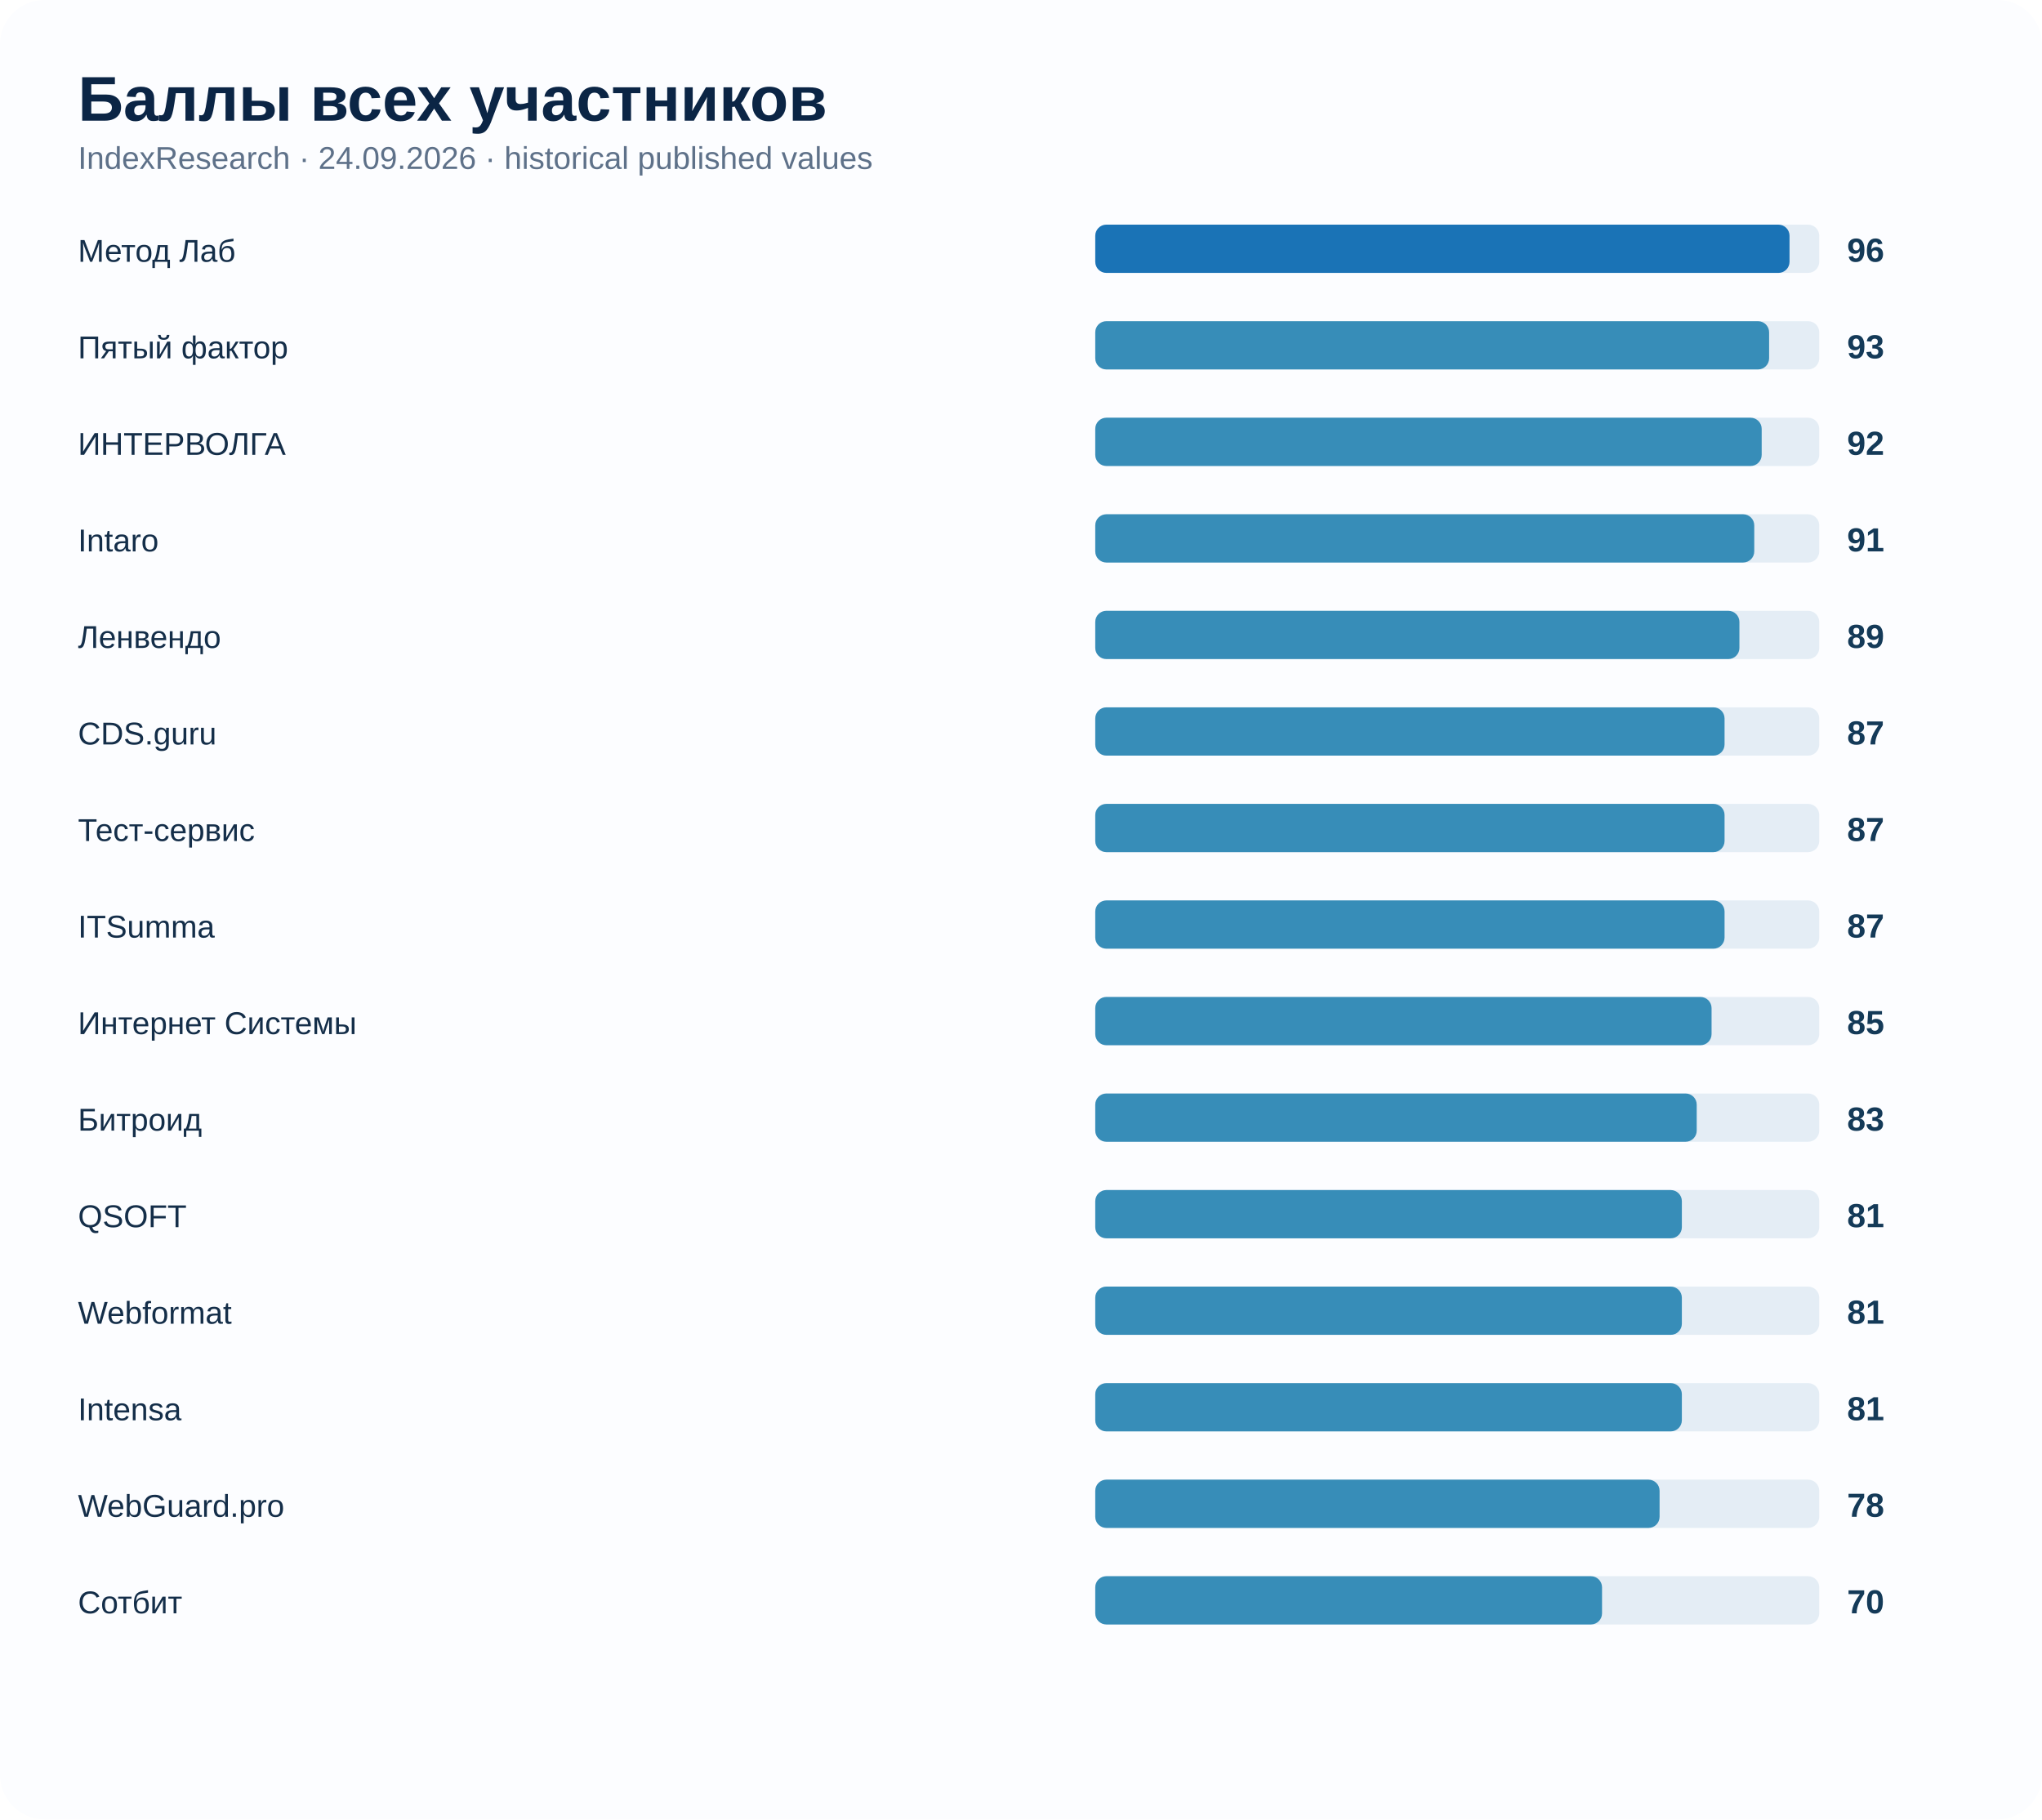
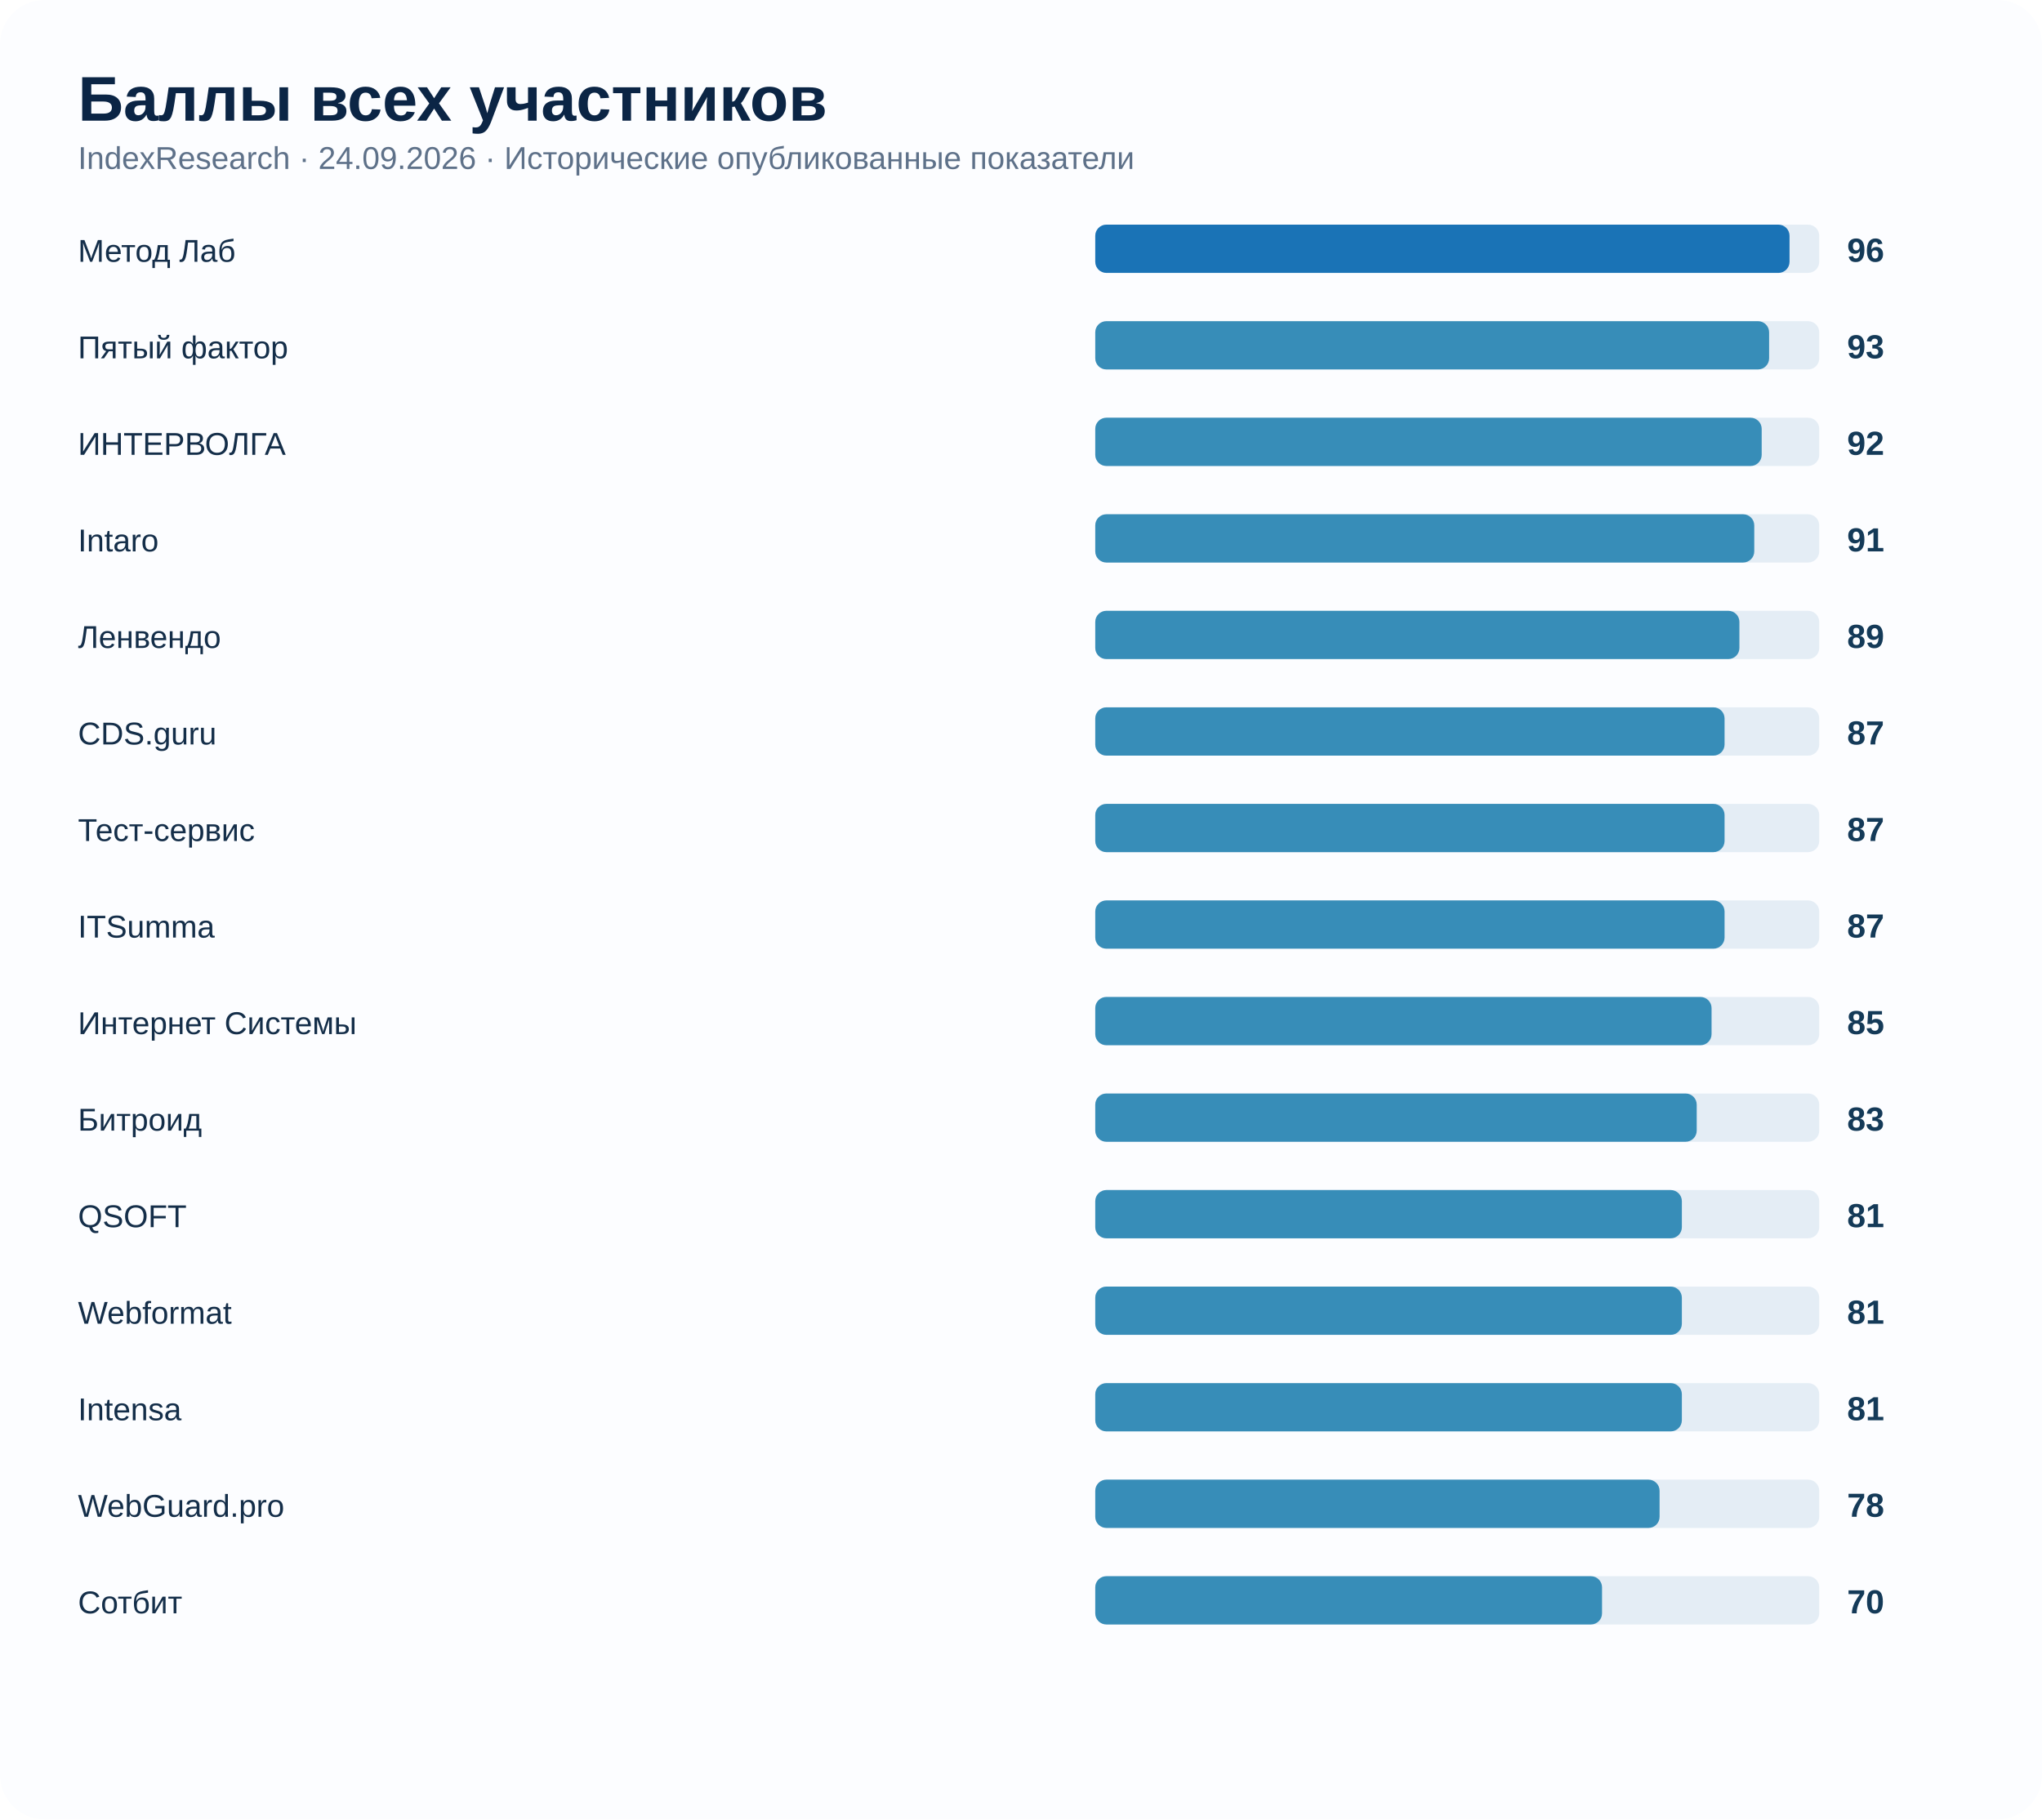
<svg xmlns="http://www.w3.org/2000/svg" viewBox="0 0 1100 980" role="img" aria-label="Баллы всех участников">
  <rect width="1100" height="980" rx="24" fill="#fcfdff" />
  <text x="42" y="65" fill="#0b2545" font-family="Arial,sans-serif" font-weight="bold" font-size="34">Баллы всех участников</text>
-   <text x="42" y="91" fill="#5e7189" font-family="Arial,sans-serif" font-size="17">IndexResearch · 24.09.2026 · historical published values</text>
+   <text x="42" y="91" fill="#5e7189" font-family="Arial,sans-serif" font-size="17">IndexResearch · 24.09.2026 · Исторические опубликованные показатели</text>
  <text x="42" y="141" fill="#142e49" font-family="Arial,sans-serif" font-size="17">Метод Лаб</text>
  <rect x="590" y="121" width="390" height="26" rx="6" fill="#e4edf5" />
  <rect x="590" y="121" width="374" height="26" rx="6" fill="#1a73b6" />
  <text x="995" y="141" fill="#143a58" font-family="Arial,sans-serif" font-size="18" font-weight="bold">96</text>
  <text x="42" y="193" fill="#142e49" font-family="Arial,sans-serif" font-size="17">Пятый фактор</text>
  <rect x="590" y="173" width="390" height="26" rx="6" fill="#e4edf5" />
  <rect x="590" y="173" width="363" height="26" rx="6" fill="#378db8" />
  <text x="995" y="193" fill="#143a58" font-family="Arial,sans-serif" font-size="18" font-weight="bold">93</text>
  <text x="42" y="245" fill="#142e49" font-family="Arial,sans-serif" font-size="17">ИНТЕРВОЛГА</text>
  <rect x="590" y="225" width="390" height="26" rx="6" fill="#e4edf5" />
  <rect x="590" y="225" width="359" height="26" rx="6" fill="#378db8" />
  <text x="995" y="245" fill="#143a58" font-family="Arial,sans-serif" font-size="18" font-weight="bold">92</text>
  <text x="42" y="297" fill="#142e49" font-family="Arial,sans-serif" font-size="17">Intaro</text>
  <rect x="590" y="277" width="390" height="26" rx="6" fill="#e4edf5" />
  <rect x="590" y="277" width="355" height="26" rx="6" fill="#378db8" />
  <text x="995" y="297" fill="#143a58" font-family="Arial,sans-serif" font-size="18" font-weight="bold">91</text>
  <text x="42" y="349" fill="#142e49" font-family="Arial,sans-serif" font-size="17">Ленвендо</text>
  <rect x="590" y="329" width="390" height="26" rx="6" fill="#e4edf5" />
  <rect x="590" y="329" width="347" height="26" rx="6" fill="#378db8" />
  <text x="995" y="349" fill="#143a58" font-family="Arial,sans-serif" font-size="18" font-weight="bold">89</text>
  <text x="42" y="401" fill="#142e49" font-family="Arial,sans-serif" font-size="17">CDS.guru</text>
  <rect x="590" y="381" width="390" height="26" rx="6" fill="#e4edf5" />
  <rect x="590" y="381" width="339" height="26" rx="6" fill="#378db8" />
  <text x="995" y="401" fill="#143a58" font-family="Arial,sans-serif" font-size="18" font-weight="bold">87</text>
  <text x="42" y="453" fill="#142e49" font-family="Arial,sans-serif" font-size="17">Тест-сервис</text>
  <rect x="590" y="433" width="390" height="26" rx="6" fill="#e4edf5" />
  <rect x="590" y="433" width="339" height="26" rx="6" fill="#378db8" />
  <text x="995" y="453" fill="#143a58" font-family="Arial,sans-serif" font-size="18" font-weight="bold">87</text>
  <text x="42" y="505" fill="#142e49" font-family="Arial,sans-serif" font-size="17">ITSumma</text>
  <rect x="590" y="485" width="390" height="26" rx="6" fill="#e4edf5" />
  <rect x="590" y="485" width="339" height="26" rx="6" fill="#378db8" />
  <text x="995" y="505" fill="#143a58" font-family="Arial,sans-serif" font-size="18" font-weight="bold">87</text>
  <text x="42" y="557" fill="#142e49" font-family="Arial,sans-serif" font-size="17">Интернет Системы</text>
  <rect x="590" y="537" width="390" height="26" rx="6" fill="#e4edf5" />
  <rect x="590" y="537" width="332" height="26" rx="6" fill="#378db8" />
  <text x="995" y="557" fill="#143a58" font-family="Arial,sans-serif" font-size="18" font-weight="bold">85</text>
  <text x="42" y="609" fill="#142e49" font-family="Arial,sans-serif" font-size="17">Битроид</text>
  <rect x="590" y="589" width="390" height="26" rx="6" fill="#e4edf5" />
  <rect x="590" y="589" width="324" height="26" rx="6" fill="#378db8" />
  <text x="995" y="609" fill="#143a58" font-family="Arial,sans-serif" font-size="18" font-weight="bold">83</text>
  <text x="42" y="661" fill="#142e49" font-family="Arial,sans-serif" font-size="17">QSOFT</text>
  <rect x="590" y="641" width="390" height="26" rx="6" fill="#e4edf5" />
  <rect x="590" y="641" width="316" height="26" rx="6" fill="#378db8" />
  <text x="995" y="661" fill="#143a58" font-family="Arial,sans-serif" font-size="18" font-weight="bold">81</text>
  <text x="42" y="713" fill="#142e49" font-family="Arial,sans-serif" font-size="17">Webformat</text>
  <rect x="590" y="693" width="390" height="26" rx="6" fill="#e4edf5" />
  <rect x="590" y="693" width="316" height="26" rx="6" fill="#378db8" />
  <text x="995" y="713" fill="#143a58" font-family="Arial,sans-serif" font-size="18" font-weight="bold">81</text>
  <text x="42" y="765" fill="#142e49" font-family="Arial,sans-serif" font-size="17">Intensa</text>
  <rect x="590" y="745" width="390" height="26" rx="6" fill="#e4edf5" />
  <rect x="590" y="745" width="316" height="26" rx="6" fill="#378db8" />
  <text x="995" y="765" fill="#143a58" font-family="Arial,sans-serif" font-size="18" font-weight="bold">81</text>
  <text x="42" y="817" fill="#142e49" font-family="Arial,sans-serif" font-size="17">WebGuard.pro</text>
  <rect x="590" y="797" width="390" height="26" rx="6" fill="#e4edf5" />
  <rect x="590" y="797" width="304" height="26" rx="6" fill="#378db8" />
  <text x="995" y="817" fill="#143a58" font-family="Arial,sans-serif" font-size="18" font-weight="bold">78</text>
  <text x="42" y="869" fill="#142e49" font-family="Arial,sans-serif" font-size="17">Сотбит</text>
  <rect x="590" y="849" width="390" height="26" rx="6" fill="#e4edf5" />
  <rect x="590" y="849" width="273" height="26" rx="6" fill="#378db8" />
  <text x="995" y="869" fill="#143a58" font-family="Arial,sans-serif" font-size="18" font-weight="bold">70</text>
</svg>
